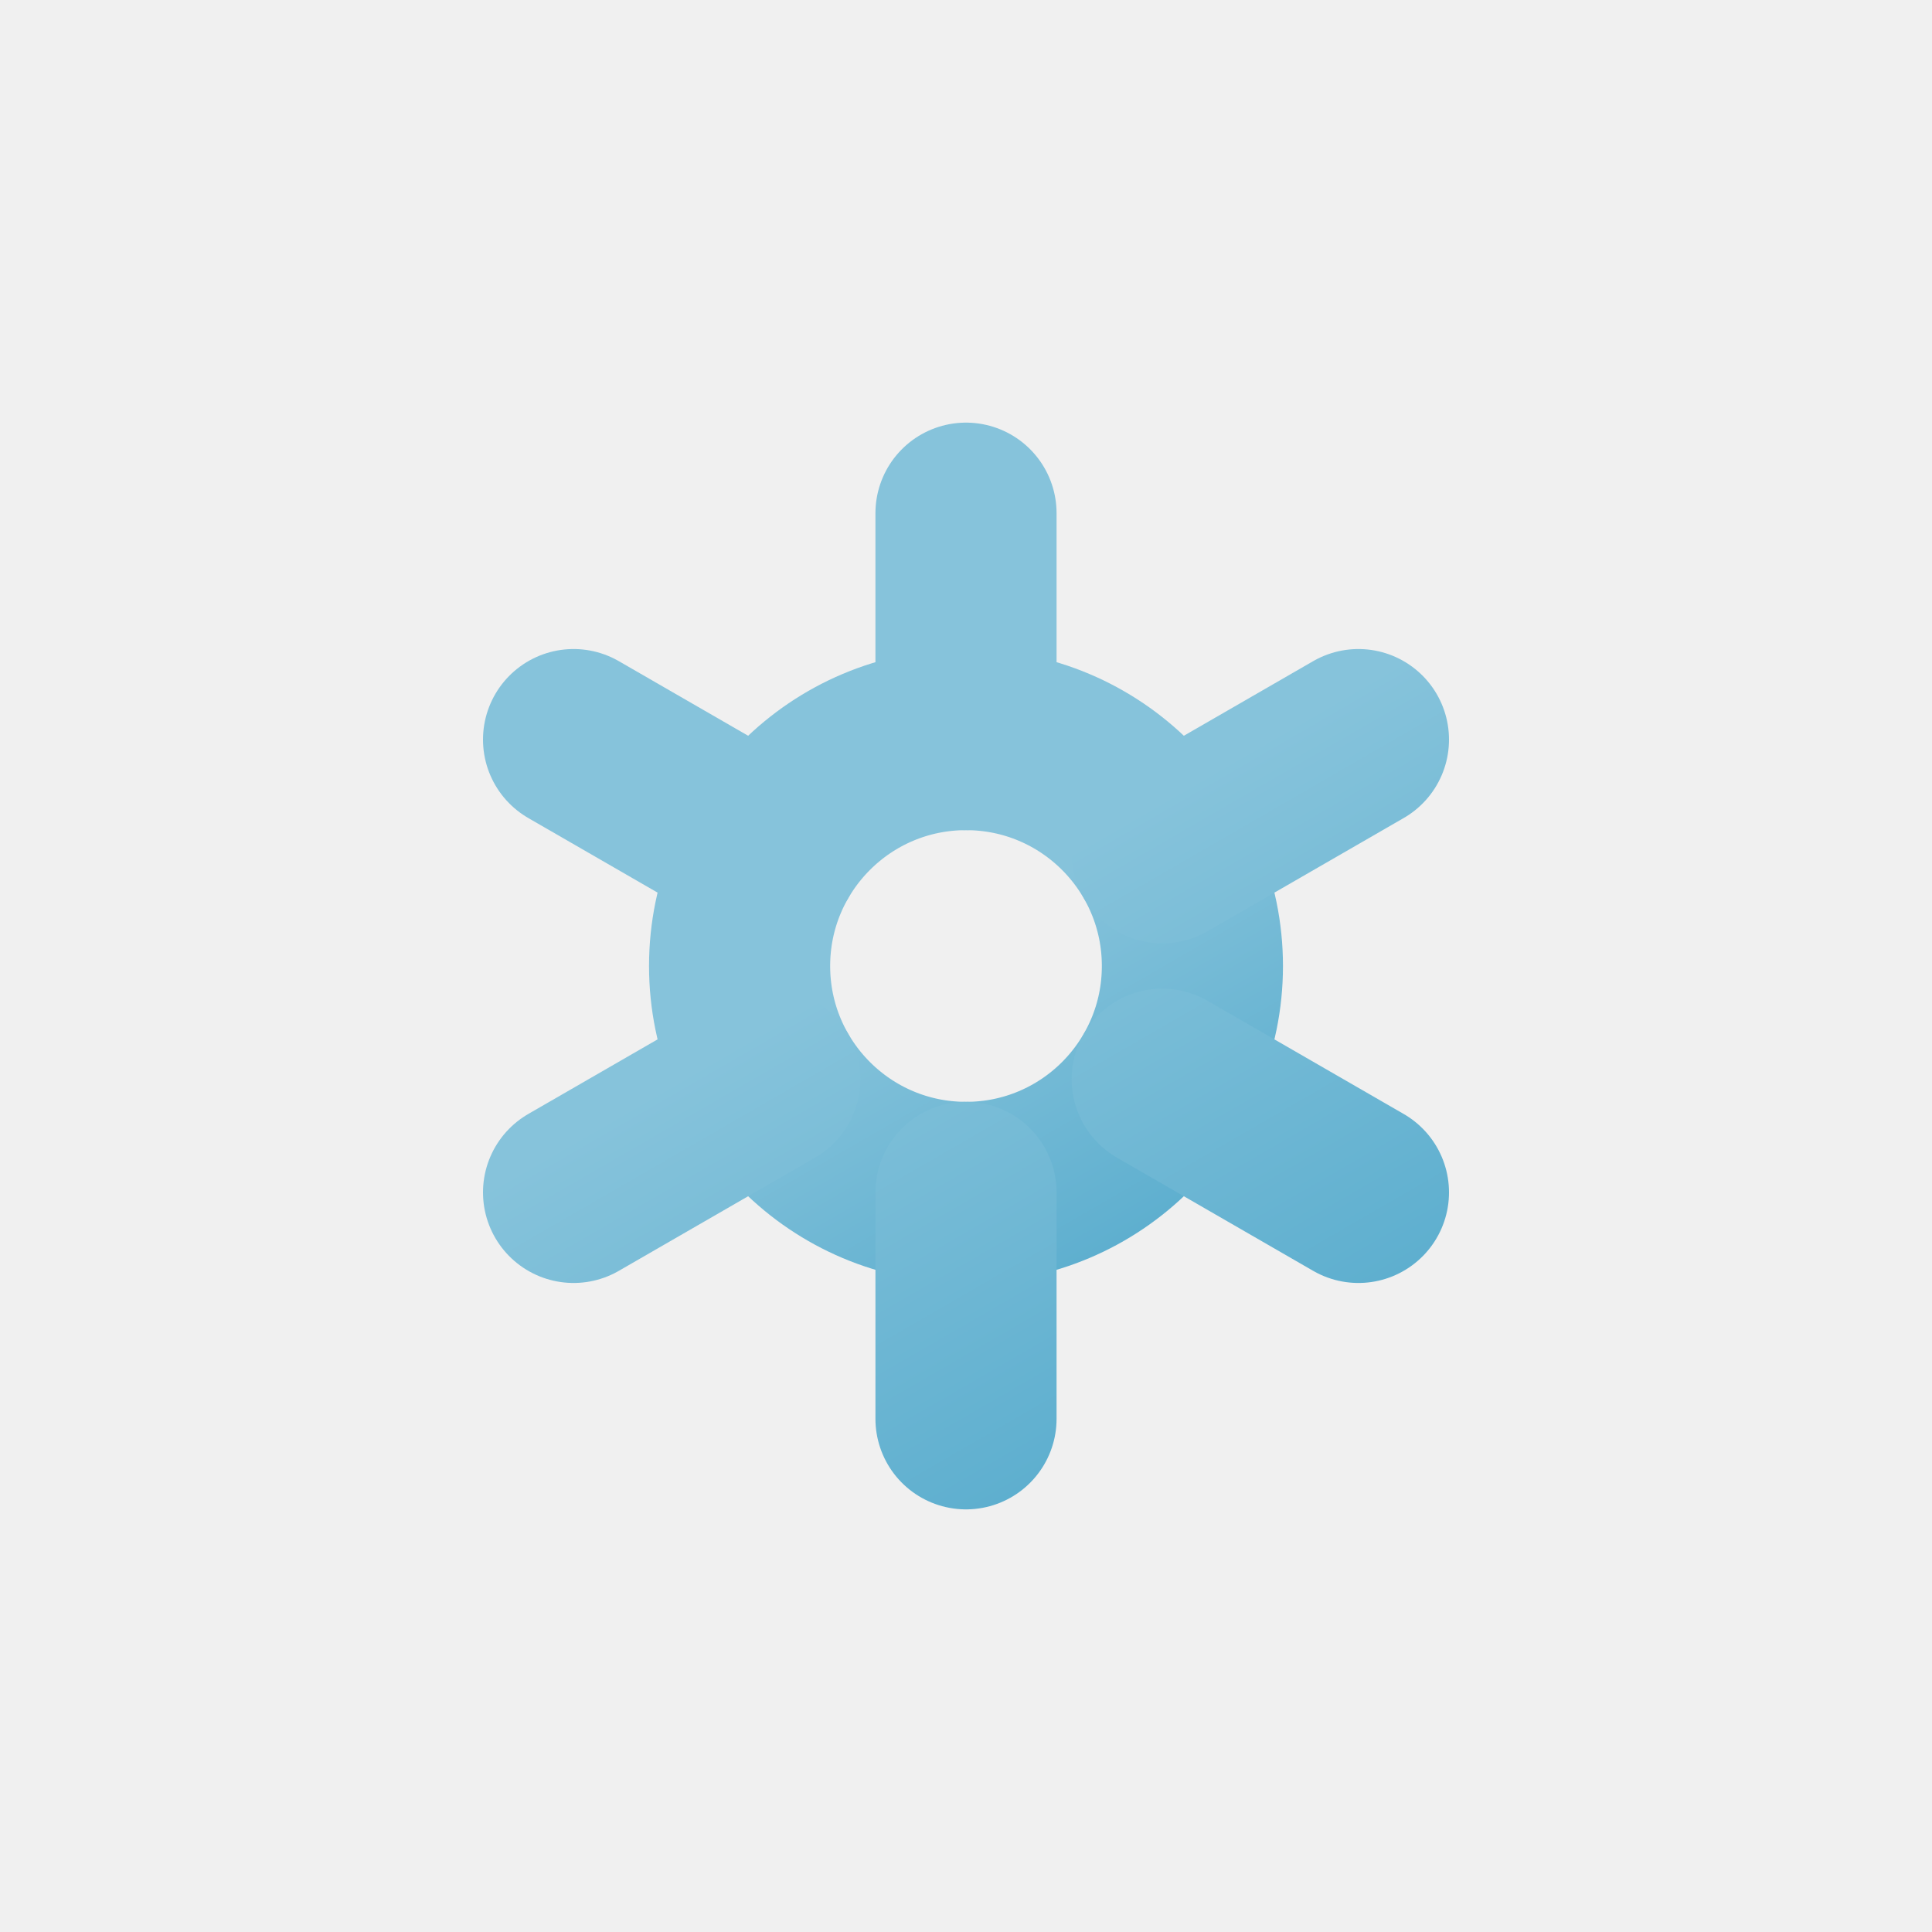
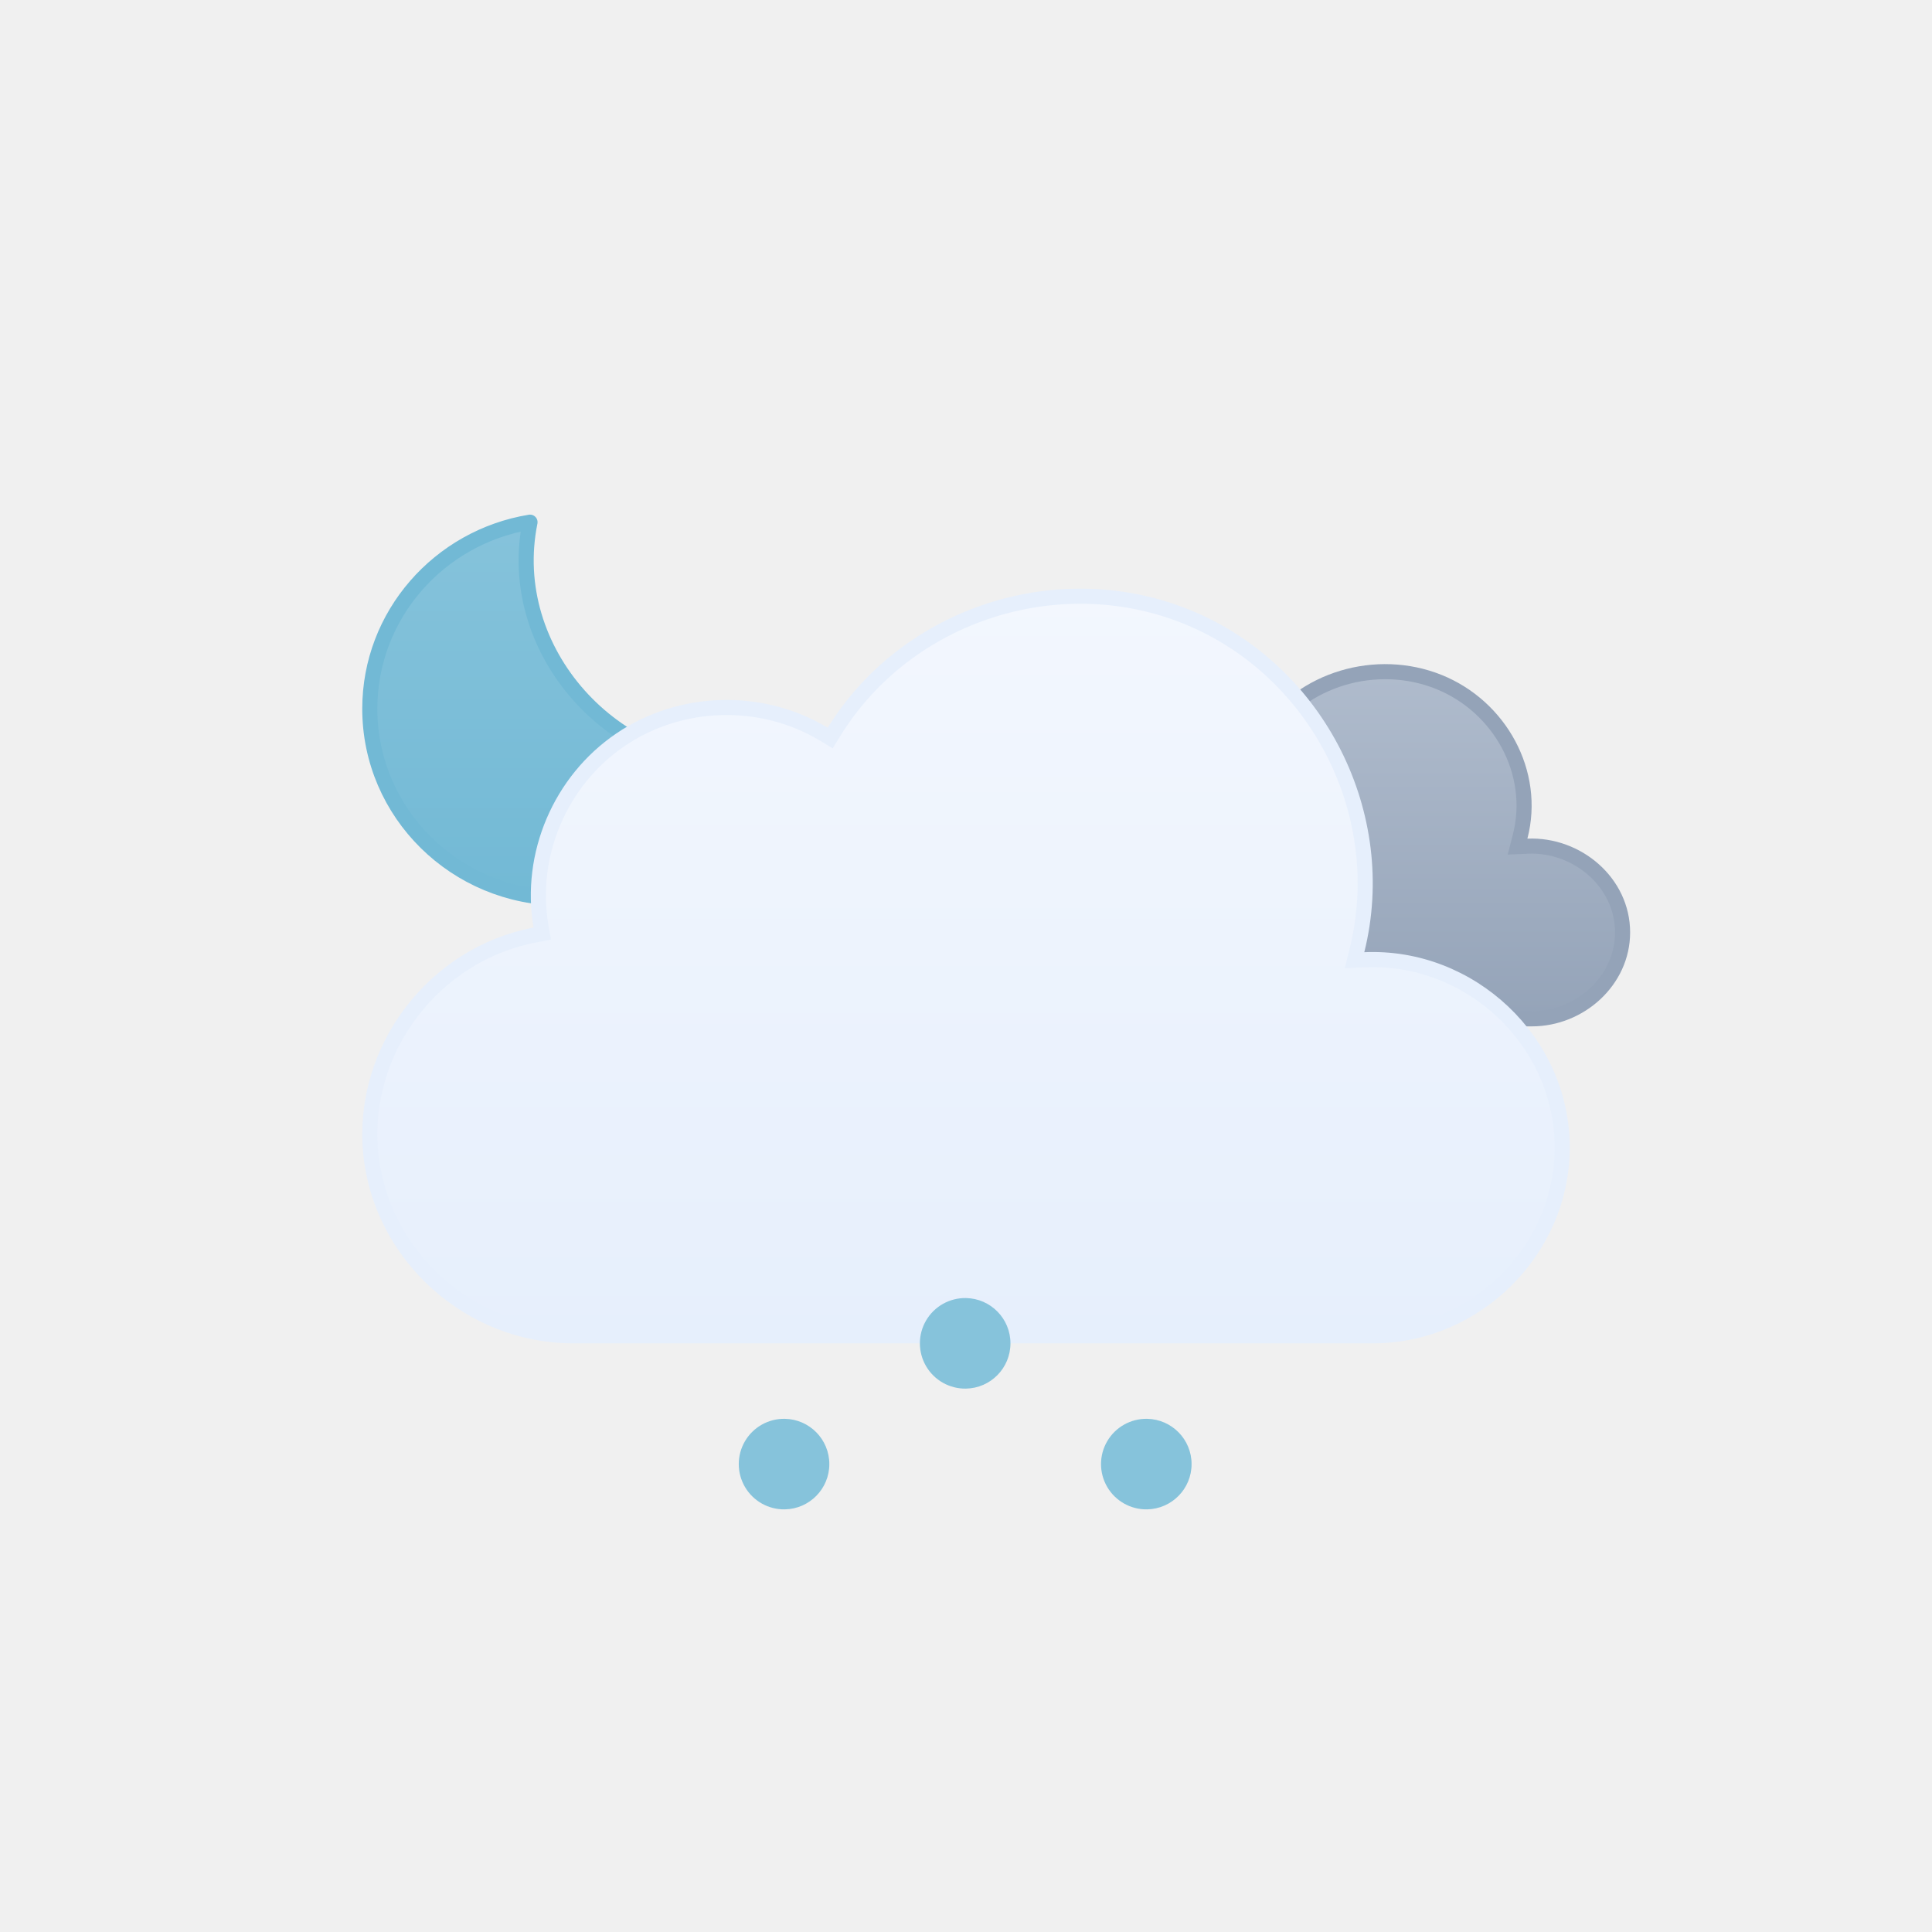
- <svg xmlns="http://www.w3.org/2000/svg" xmlns:xlink="http://www.w3.org/1999/xlink" viewBox="0 0 64 64">
+ <svg xmlns="http://www.w3.org/2000/svg" fill="none" viewBox="0 0 128 128">
+   <g id="overcast-night-hail__overcast-night-hail" clip-path="url(#overcast-night-hail__clip0_1858_8733)">
+     <g id="overcast-night-hail__Sky">
+       <g id="overcast-night-hail__Moon">
+         <path id="overcast-night-hail__Moon_2" fill="url(#overcast-night-hail__paint0_linear_1858_8733)" stroke="#72b9d5" stroke-linecap="round" stroke-linejoin="round" d="M35.115 34.595c-1.737 8.568 5.638 16.62 14.198 16.188-1.64 5.05-6.424 8.717-12.095 8.717-7.03 0-12.718-5.621-12.718-12.541 0-6.214 4.588-11.375 10.615-12.364" />
+       </g>
+       <g id="overcast-night-hail__Clouds">
+         <g id="overcast-night-hail__Secondary Cloud">
+           <path id="overcast-night-hail__Cloud" fill="url(#overcast-night-hail__paint1_linear_1858_8733)" stroke="#94a3b8" stroke-miterlimit="10" d="M83.84 48.693c2.404-3.735 7.375-5.164 11.478-3.516 4.043 1.624 6.496 6.012 5.392 10.26l-.17.653.675-.029c3.281-.137 6.285 2.404 6.285 5.713 0 3.202-2.831 5.726-6.011 5.726H74.977c-3.21 0-6.132-2.382-6.448-5.593-.315-3.2 2.088-6.066 5.235-6.636l.491-.09-.088-.49c-.394-2.198.645-4.442 2.518-5.664 1.925-1.256 4.492-1.32 6.483-.17l.413.237z" />
+         </g>
+         <g id="overcast-night-hail__Cloud_2">
+           <path id="overcast-night-hail__Cloud_3" fill="url(#overcast-night-hail__paint2_linear_1858_8733)" stroke="#e6effc" stroke-miterlimit="10" d="M55.262 48.475c4.86-7.864 15.035-11.095 23.553-7.532 8.506 3.56 13.323 13.06 11.088 22.022l-.161.65.669-.03c7.01-.306 13.089 5.407 13.089 12.443 0 6.811-5.728 12.472-12.523 12.472H37.954c-6.826.002-12.751-5.33-13.395-12.14-.643-6.808 4.178-13.148 10.884-14.415l.483-.092-.084-.484c-.816-4.745 1.284-9.652 5.263-12.356 3.99-2.712 9.34-2.86 13.475-.373l.423.255z" />
+         </g>
+       </g>
+     </g>
+     <g id="overcast-night-hail__Precipitation">
+       <g id="overcast-night-hail__Ice balls">
+         <path id="overcast-night-hail__Ice Ball 1" fill="#86c3db" d="M52 86a3 3 0 1 0 0 5.999A3 3 0 0 0 52 86" transform="translate(0 8)" />
+         <path id="overcast-night-hail__Ice Ball 2" fill="#86c3db" d="M64 86a3 3 0 1 0 0 5.999A3 3 0 0 0 64 86" />
+         <path id="overcast-night-hail__Ice Ball 3" fill="#86c3db" d="M76 86a3 3 0 1 0 0 5.999A3 3 0 0 0 76 86" transform="translate(0 8)" />
+       </g>
+     </g>
+   </g>
  <defs>
-     <linearGradient id="a" x1="26.75" x2="37.25" y1="22.91" y2="41.09" gradientUnits="userSpaceOnUse">
-       <stop offset="0" stop-color="#86c3db" />
-       <stop offset=".45" stop-color="#86c3db" />
-       <stop offset="1" stop-color="#5eafcf" />
+     <linearGradient id="overcast-night-hail__paint0_linear_1858_8733" x1="37" x2="37" y1="34" y2="60" gradientUnits="userSpaceOnUse">
+       <stop stop-color="#86c3db" />
+       <stop offset="1" stop-color="#72b9d5" />
    </linearGradient>
-     <linearGradient id="b" x1="24" x2="40" y1="18.15" y2="45.85" xlink:href="#a" />
+     <linearGradient id="overcast-night-hail__paint1_linear_1858_8733" x1="88" x2="88" y1="44" y2="68" gradientUnits="userSpaceOnUse">
+       <stop stop-color="#b0bccd" />
+       <stop offset="1" stop-color="#94a3b8" />
+     </linearGradient>
+     <linearGradient id="overcast-night-hail__paint2_linear_1858_8733" x1="64.001" x2="64.001" y1="39" y2="89" gradientUnits="userSpaceOnUse">
+       <stop stop-color="#f3f7fe" />
+       <stop offset="1" stop-color="#e6effc" />
+     </linearGradient>
+     <clipPath id="overcast-night-hail__clip0_1858_8733">
+       <rect width="128" height="128" fill="#fff" />
+     </clipPath>
  </defs>
-   <g>
-     <circle cx="32" cy="32" r="7.5" fill="none" stroke="url(#a)" stroke-miterlimit="10" stroke-width="6" />
-     <path fill="none" stroke="url(#b)" stroke-linecap="round" stroke-miterlimit="10" stroke-width="6" d="M45 39.5l-6.5-3.75m-13-7.5L19 24.5M32 17v7.5M32 47v-7.5m-6.5-3.75L19 39.5m26-15l-6.5 3.75" />
-     <animateTransform attributeName="transform" dur="18s" repeatCount="indefinite" type="rotate" values="0 32 32; 360 32 32" />
-   </g>
</svg>
